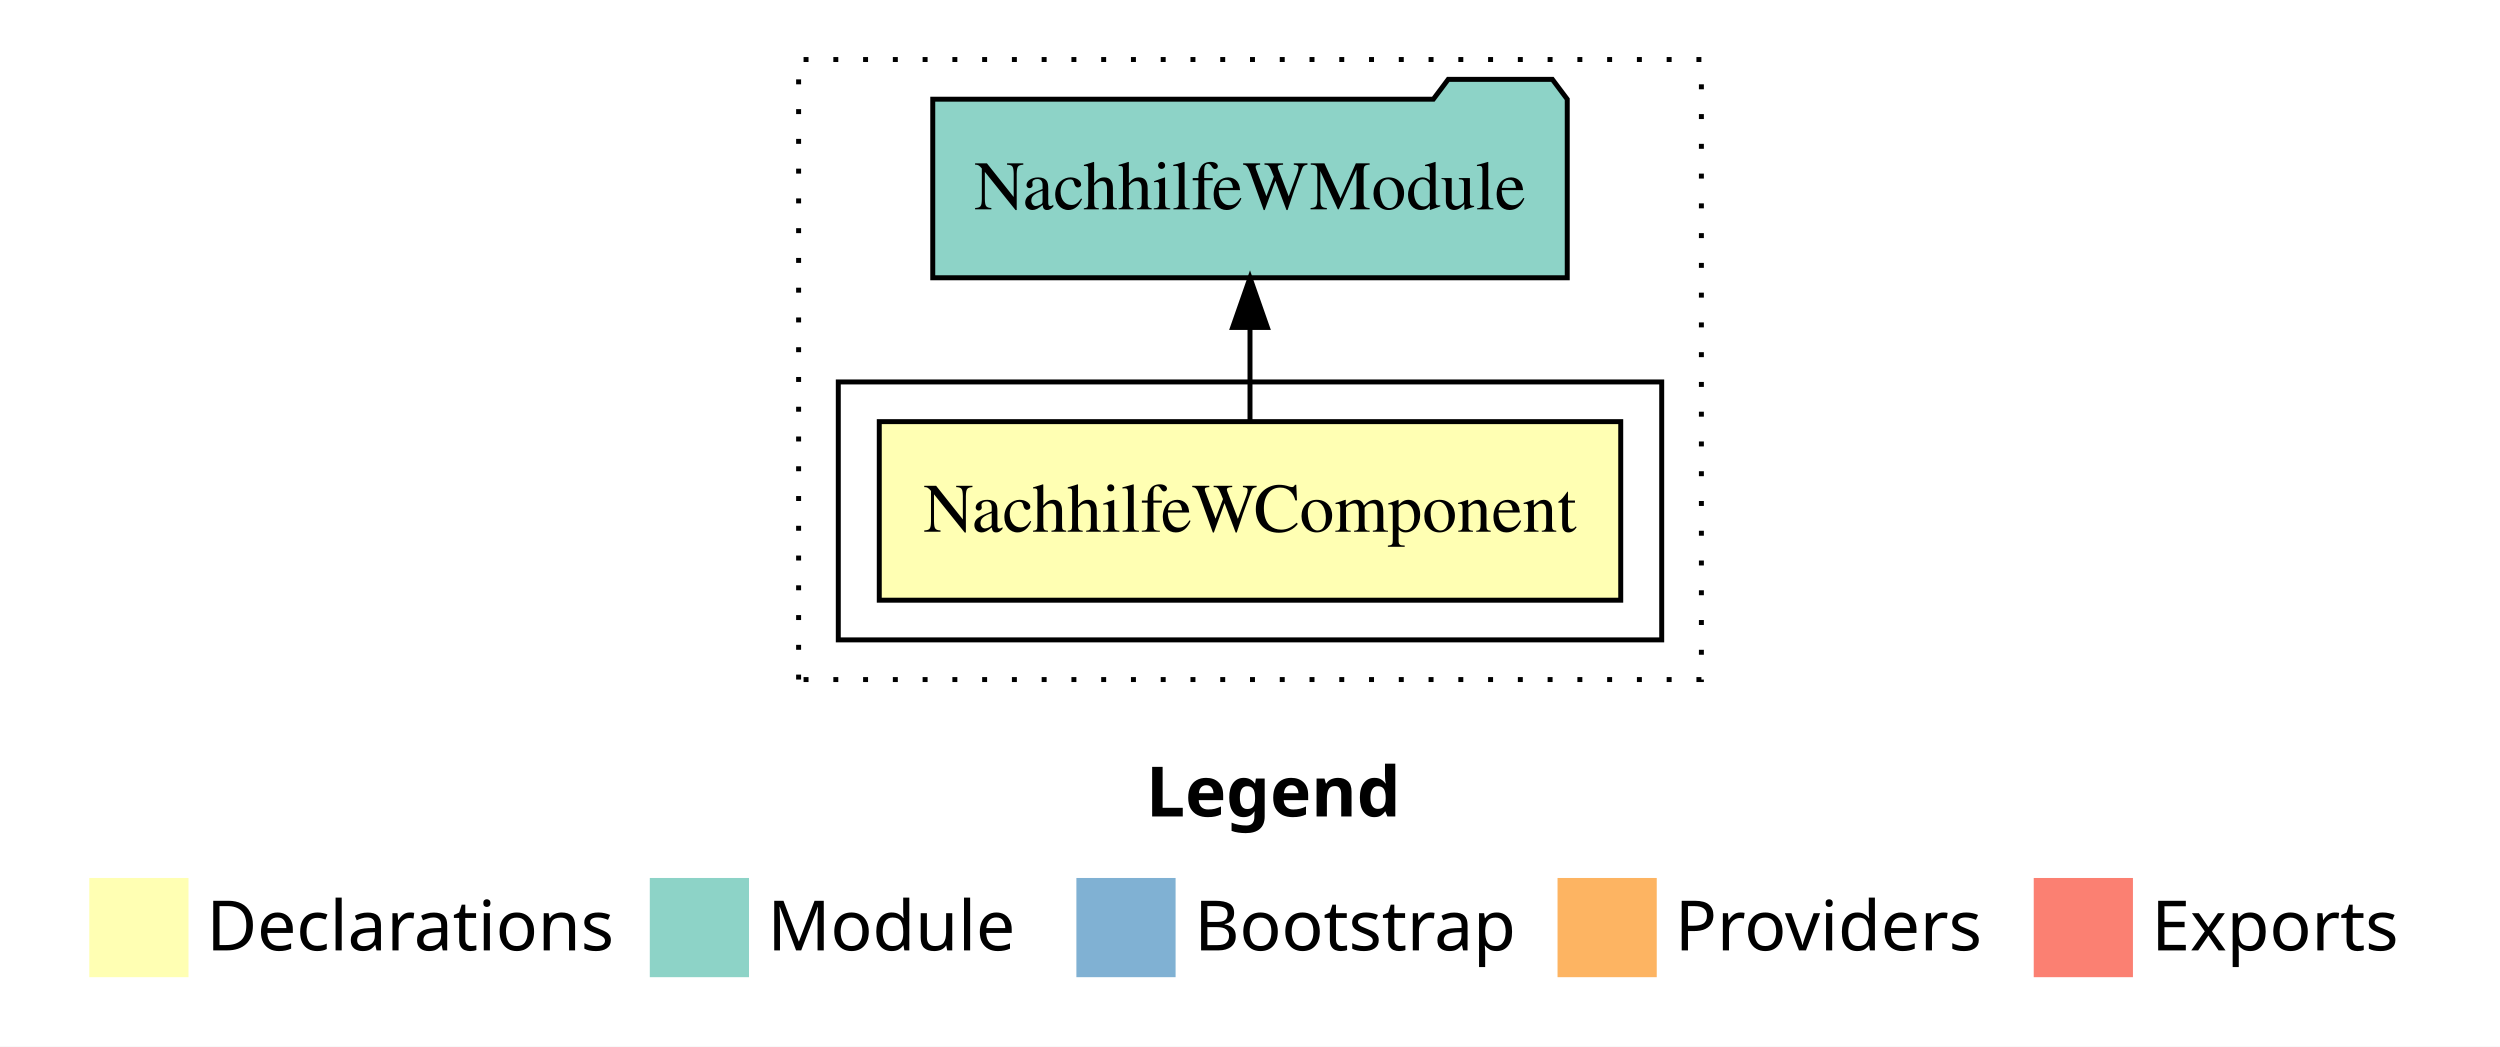
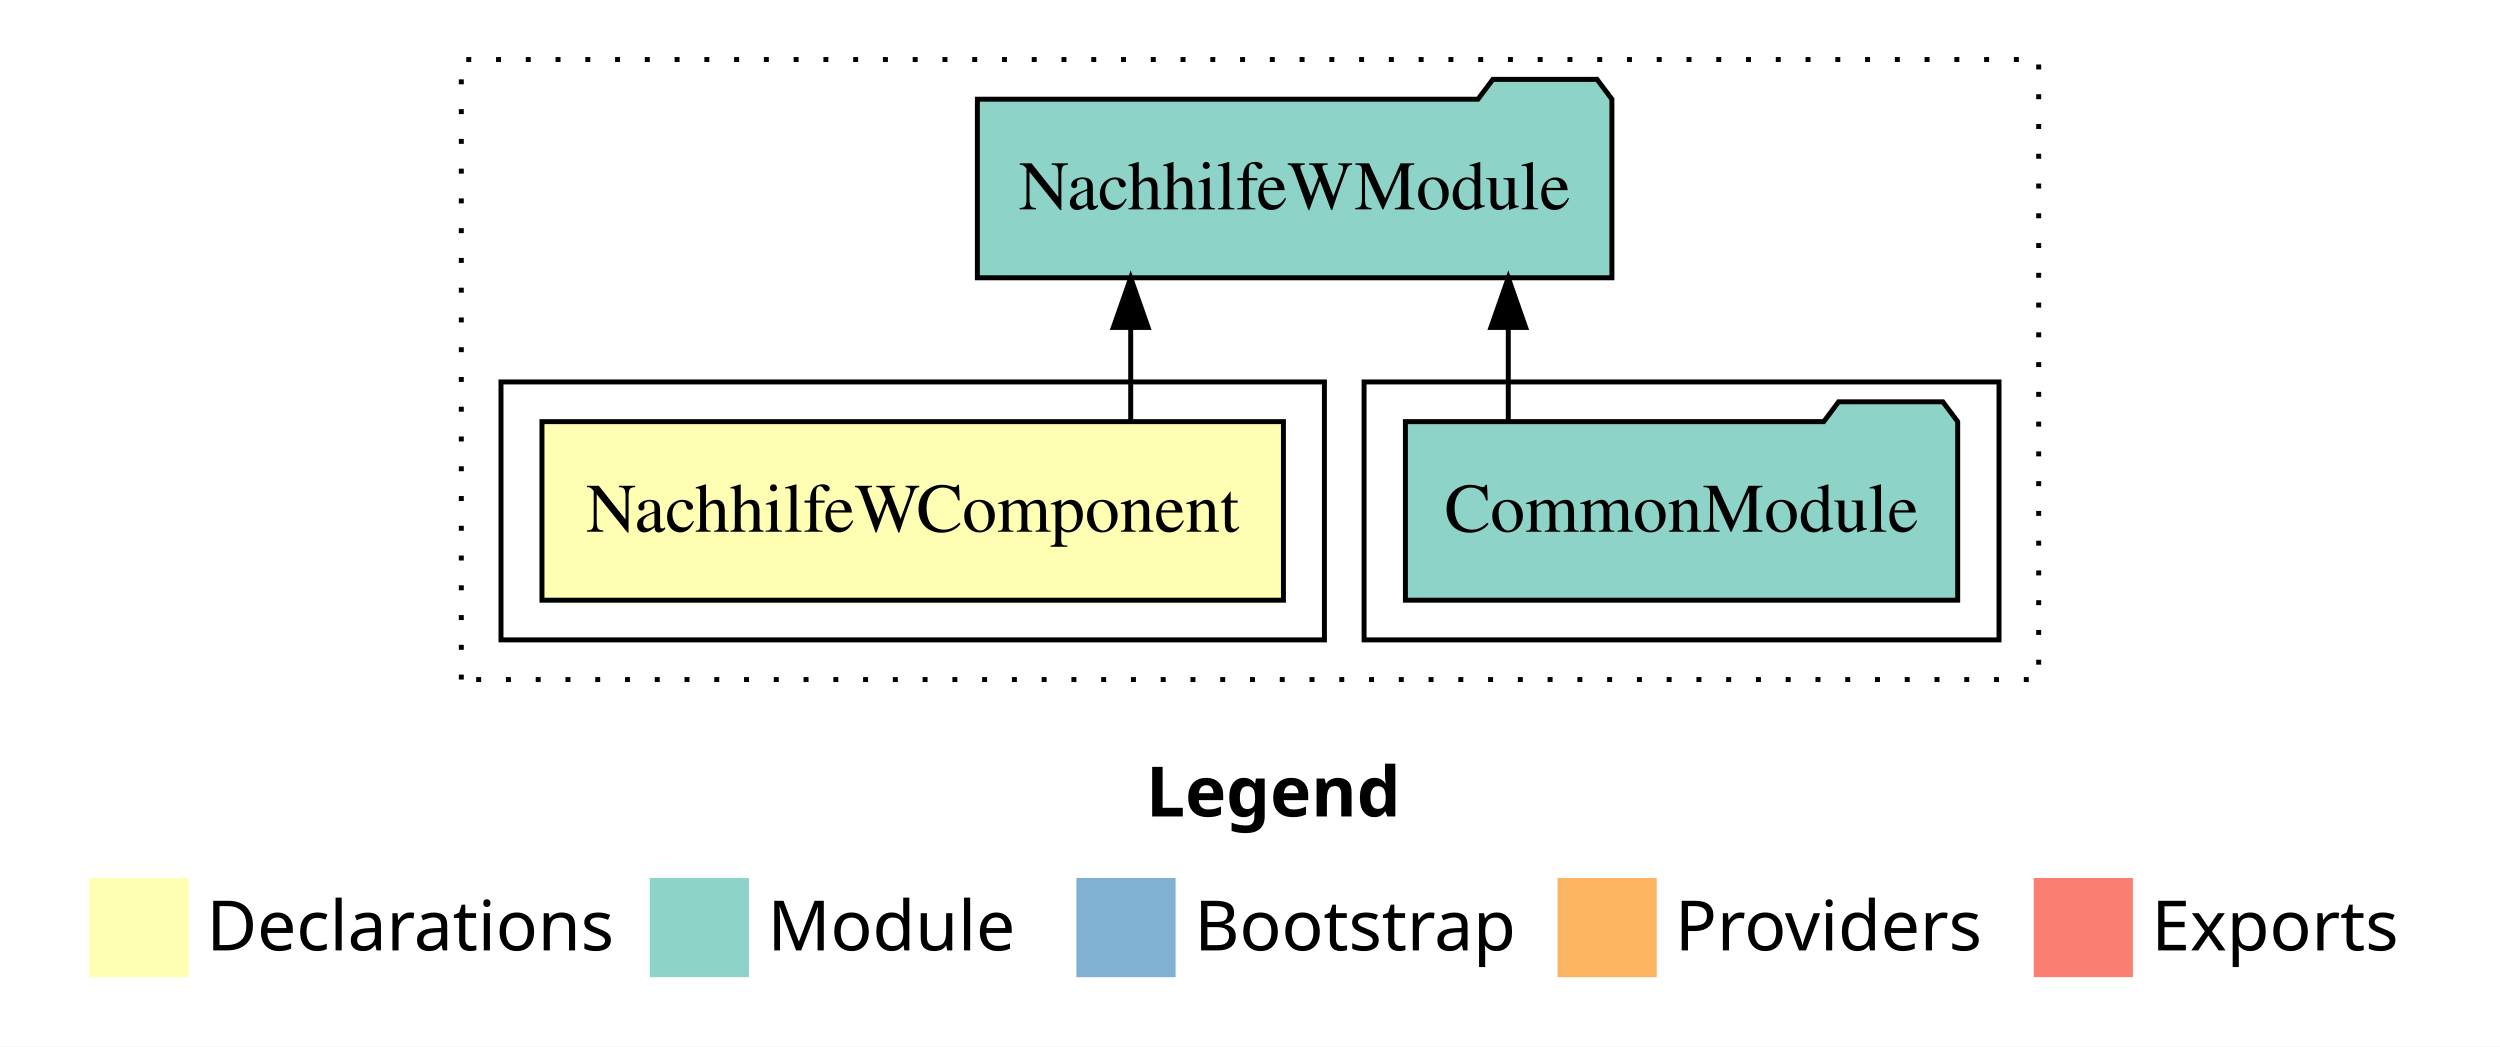
<svg xmlns="http://www.w3.org/2000/svg" width="504pt" height="211pt" viewBox="0.00 0.00 504.00 211.00">
  <g id="graph0" class="graph" transform="scale(1 1) rotate(0) translate(4 207)">
-     <polygon fill="#ffffff" stroke="transparent" points="-4,4 -4,-207 500,-207 500,4 -4,4" />
-     <text text-anchor="start" x="227.009" y="-42.4" font-family="sans-serif" font-weight="bold" font-size="14.00" fill="#000000">Legend</text>
+     <polygon fill="white" stroke="transparent" points="-4,4 -4,-207 500,-207 500,4 -4,4" />
+     <text text-anchor="start" x="227.01" y="-42.4" font-family="sans-serif" font-weight="bold" font-size="14.00">Legend</text>
    <polygon fill="#ffffb3" stroke="transparent" points="14,-10 14,-30 34,-30 34,-10 14,-10" />
-     <text text-anchor="start" x="37.629" y="-15.4" font-family="sans-serif" font-size="14.00" fill="#000000">  Declarations</text>
+     <text text-anchor="start" x="37.63" y="-15.4" font-family="sans-serif" font-size="14.00">  Declarations</text>
    <polygon fill="#8dd3c7" stroke="transparent" points="127,-10 127,-30 147,-30 147,-10 127,-10" />
-     <text text-anchor="start" x="150.725" y="-15.4" font-family="sans-serif" font-size="14.00" fill="#000000">  Module</text>
+     <text text-anchor="start" x="150.73" y="-15.4" font-family="sans-serif" font-size="14.00">  Module</text>
    <polygon fill="#80b1d3" stroke="transparent" points="213,-10 213,-30 233,-30 233,-10 213,-10" />
-     <text text-anchor="start" x="236.781" y="-15.4" font-family="sans-serif" font-size="14.00" fill="#000000">  Bootstrap</text>
+     <text text-anchor="start" x="236.78" y="-15.4" font-family="sans-serif" font-size="14.00">  Bootstrap</text>
    <polygon fill="#fdb462" stroke="transparent" points="310,-10 310,-30 330,-30 330,-10 310,-10" />
-     <text text-anchor="start" x="333.673" y="-15.4" font-family="sans-serif" font-size="14.00" fill="#000000">  Providers</text>
+     <text text-anchor="start" x="333.67" y="-15.4" font-family="sans-serif" font-size="14.00">  Providers</text>
    <polygon fill="#fb8072" stroke="transparent" points="406,-10 406,-30 426,-30 426,-10 406,-10" />
-     <text text-anchor="start" x="429.726" y="-15.4" font-family="sans-serif" font-size="14.00" fill="#000000">  Exports</text>
+     <text text-anchor="start" x="429.73" y="-15.4" font-family="sans-serif" font-size="14.00">  Exports</text>
    <g id="clust1" class="cluster">
-       <polygon fill="none" stroke="#000000" stroke-dasharray="1,5" points="157,-70 157,-195 339,-195 339,-70 157,-70" />
+       <polygon fill="none" stroke="black" stroke-dasharray="1,5" points="89,-70 89,-195 407,-195 407,-70 89,-70" />
+     </g>
+     <g id="clust4" class="cluster">
+       <polygon fill="none" stroke="black" points="271,-78 271,-130 399,-130 399,-78 271,-78" />
    </g>
    <g id="clust2" class="cluster">
-       <polygon fill="none" stroke="#000000" points="165,-78 165,-130 331,-130 331,-78 165,-78" />
+       <polygon fill="none" stroke="black" points="97,-78 97,-130 263,-130 263,-78 97,-78" />
    </g>
    <g id="node1" class="node">
-       <polygon fill="#ffffb3" stroke="#000000" points="322.739,-122 173.261,-122 173.261,-86 322.739,-86 322.739,-122" />
-       <text text-anchor="middle" x="248" y="-99.8" font-family="Times,serif" font-size="14.00" fill="#000000">NachhilfeWComponent</text>
+       <polygon fill="#ffffb3" stroke="black" points="254.74,-122 105.26,-122 105.26,-86 254.74,-86 254.74,-122" />
+       <text text-anchor="middle" x="180" y="-99.8" font-family="Times,serif" font-size="14.00">NachhilfeWComponent</text>
    </g>
    <g id="node2" class="node">
-       <polygon fill="#8dd3c7" stroke="#000000" points="311.957,-187 308.957,-191 287.957,-191 284.957,-187 184.043,-187 184.043,-151 311.957,-151 311.957,-187" />
-       <text text-anchor="middle" x="248" y="-164.8" font-family="Times,serif" font-size="14.00" fill="#000000">NachhilfeWModule</text>
+       <polygon fill="#8dd3c7" stroke="black" points="320.96,-187 317.96,-191 296.96,-191 293.96,-187 193.04,-187 193.04,-151 320.96,-151 320.96,-187" />
+       <text text-anchor="middle" x="257" y="-164.8" font-family="Times,serif" font-size="14.00">NachhilfeWModule</text>
    </g>
    <g id="edge1" class="edge">
-       <path fill="none" stroke="#000000" d="M248,-122.106C248,-122.106 248,-140.991 248,-140.991" />
-       <polygon fill="#000000" stroke="#000000" points="244.5,-140.991 248,-150.991 251.5,-140.991 244.5,-140.991" />
+       <path fill="none" stroke="black" d="M223.95,-122.11C223.95,-122.11 223.95,-140.99 223.95,-140.99" />
+       <polygon fill="black" stroke="black" points="220.45,-140.99 223.95,-150.99 227.45,-140.99 220.45,-140.99" />
+     </g>
+     <g id="node3" class="node">
+       <polygon fill="#8dd3c7" stroke="black" points="390.67,-122 387.67,-126 366.67,-126 363.67,-122 279.33,-122 279.33,-86 390.67,-86 390.67,-122" />
+       <text text-anchor="middle" x="335" y="-99.8" font-family="Times,serif" font-size="14.00">CommonModule</text>
+     </g>
+     <g id="edge2" class="edge">
+       <path fill="none" stroke="black" d="M300.07,-122.11C300.07,-122.11 300.07,-140.99 300.07,-140.99" />
+       <polygon fill="black" stroke="black" points="296.57,-140.99 300.07,-150.99 303.57,-140.99 296.57,-140.99" />
    </g>
  </g>
</svg>
